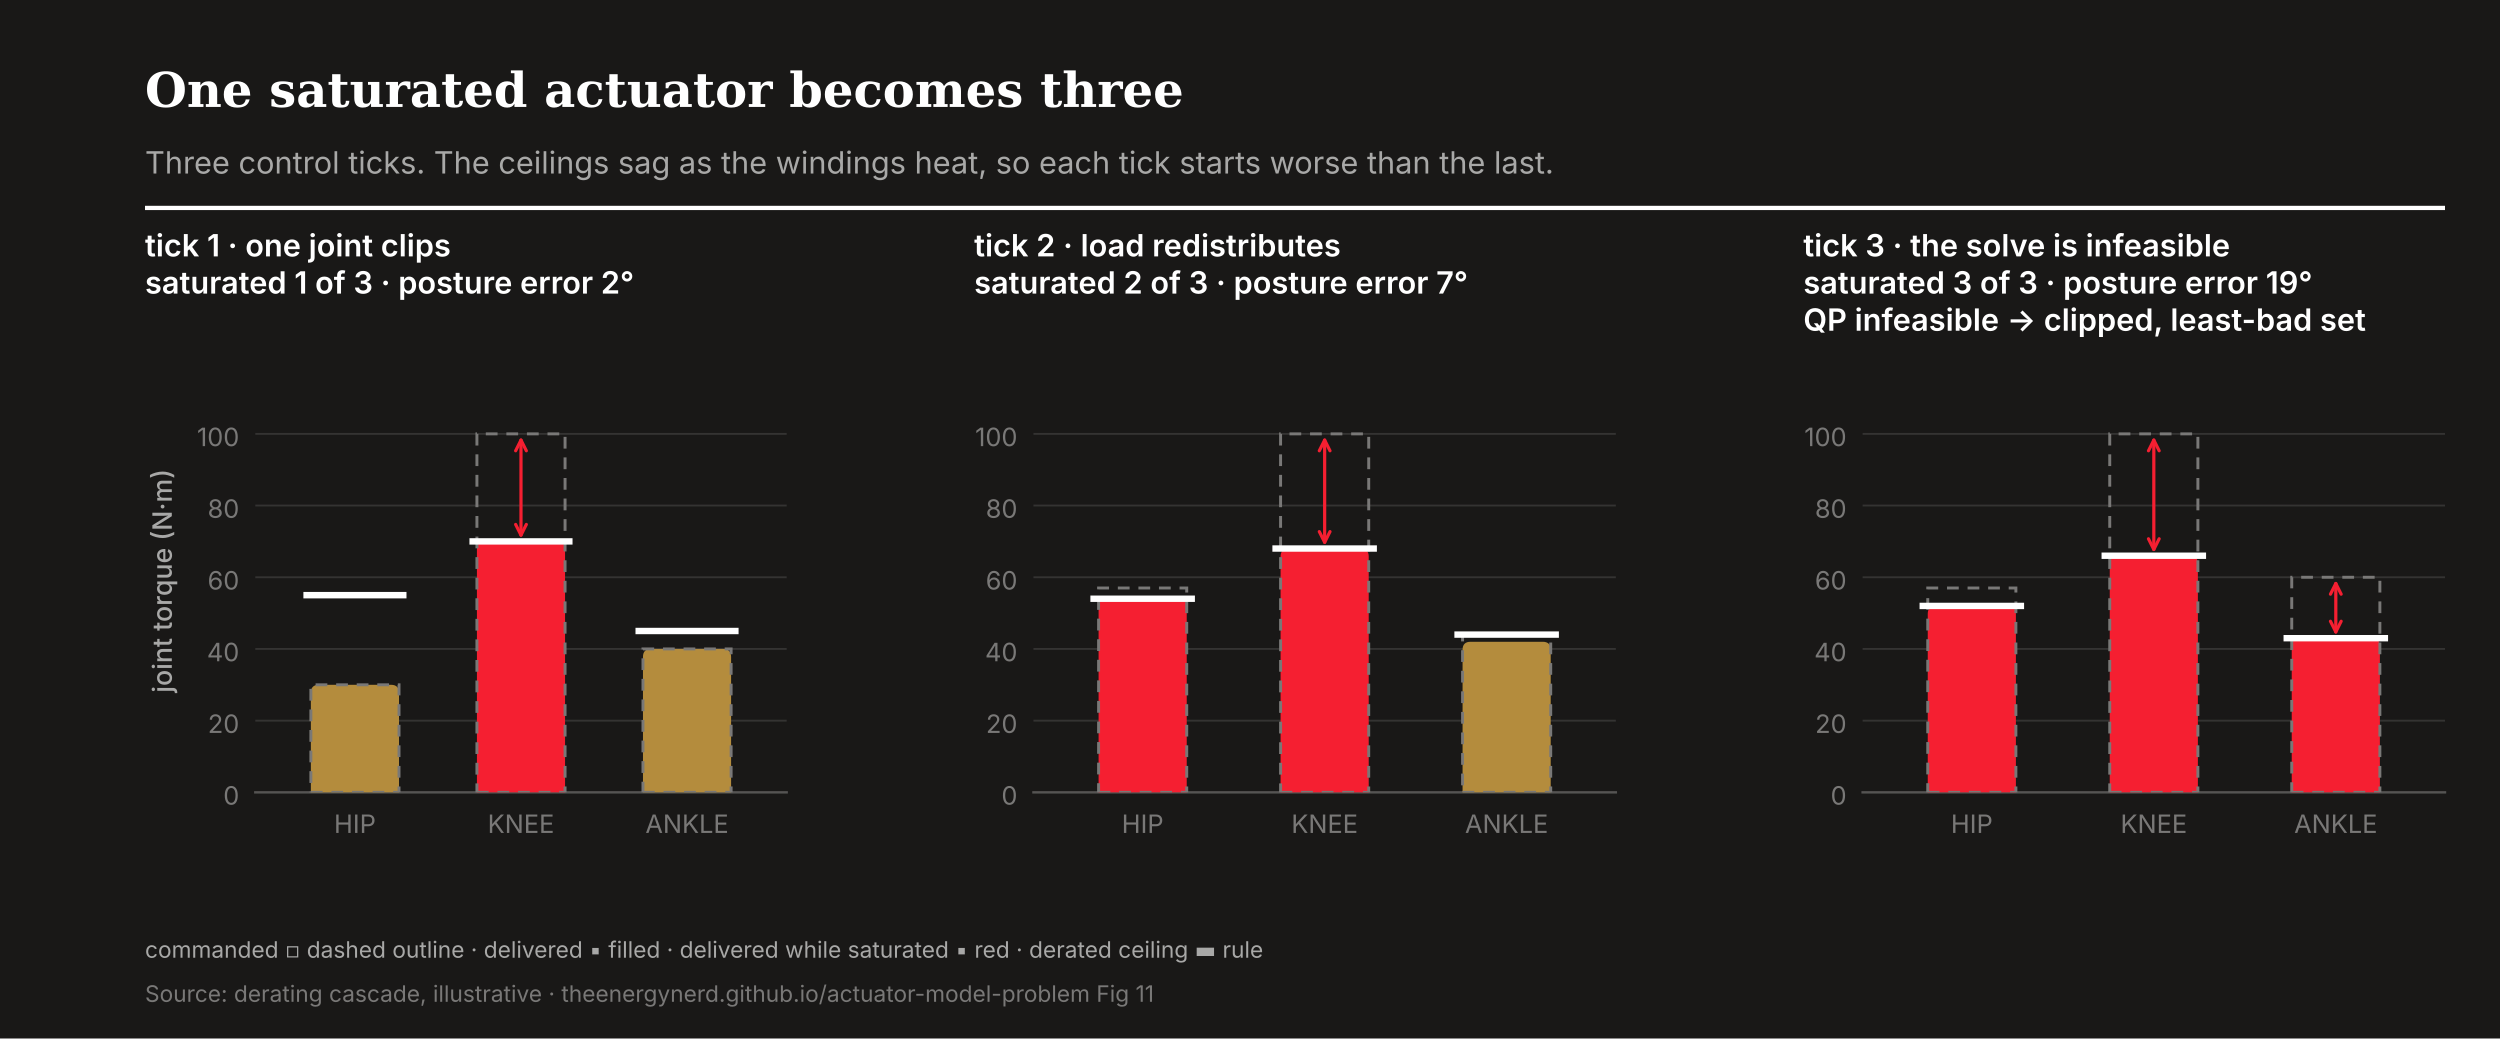
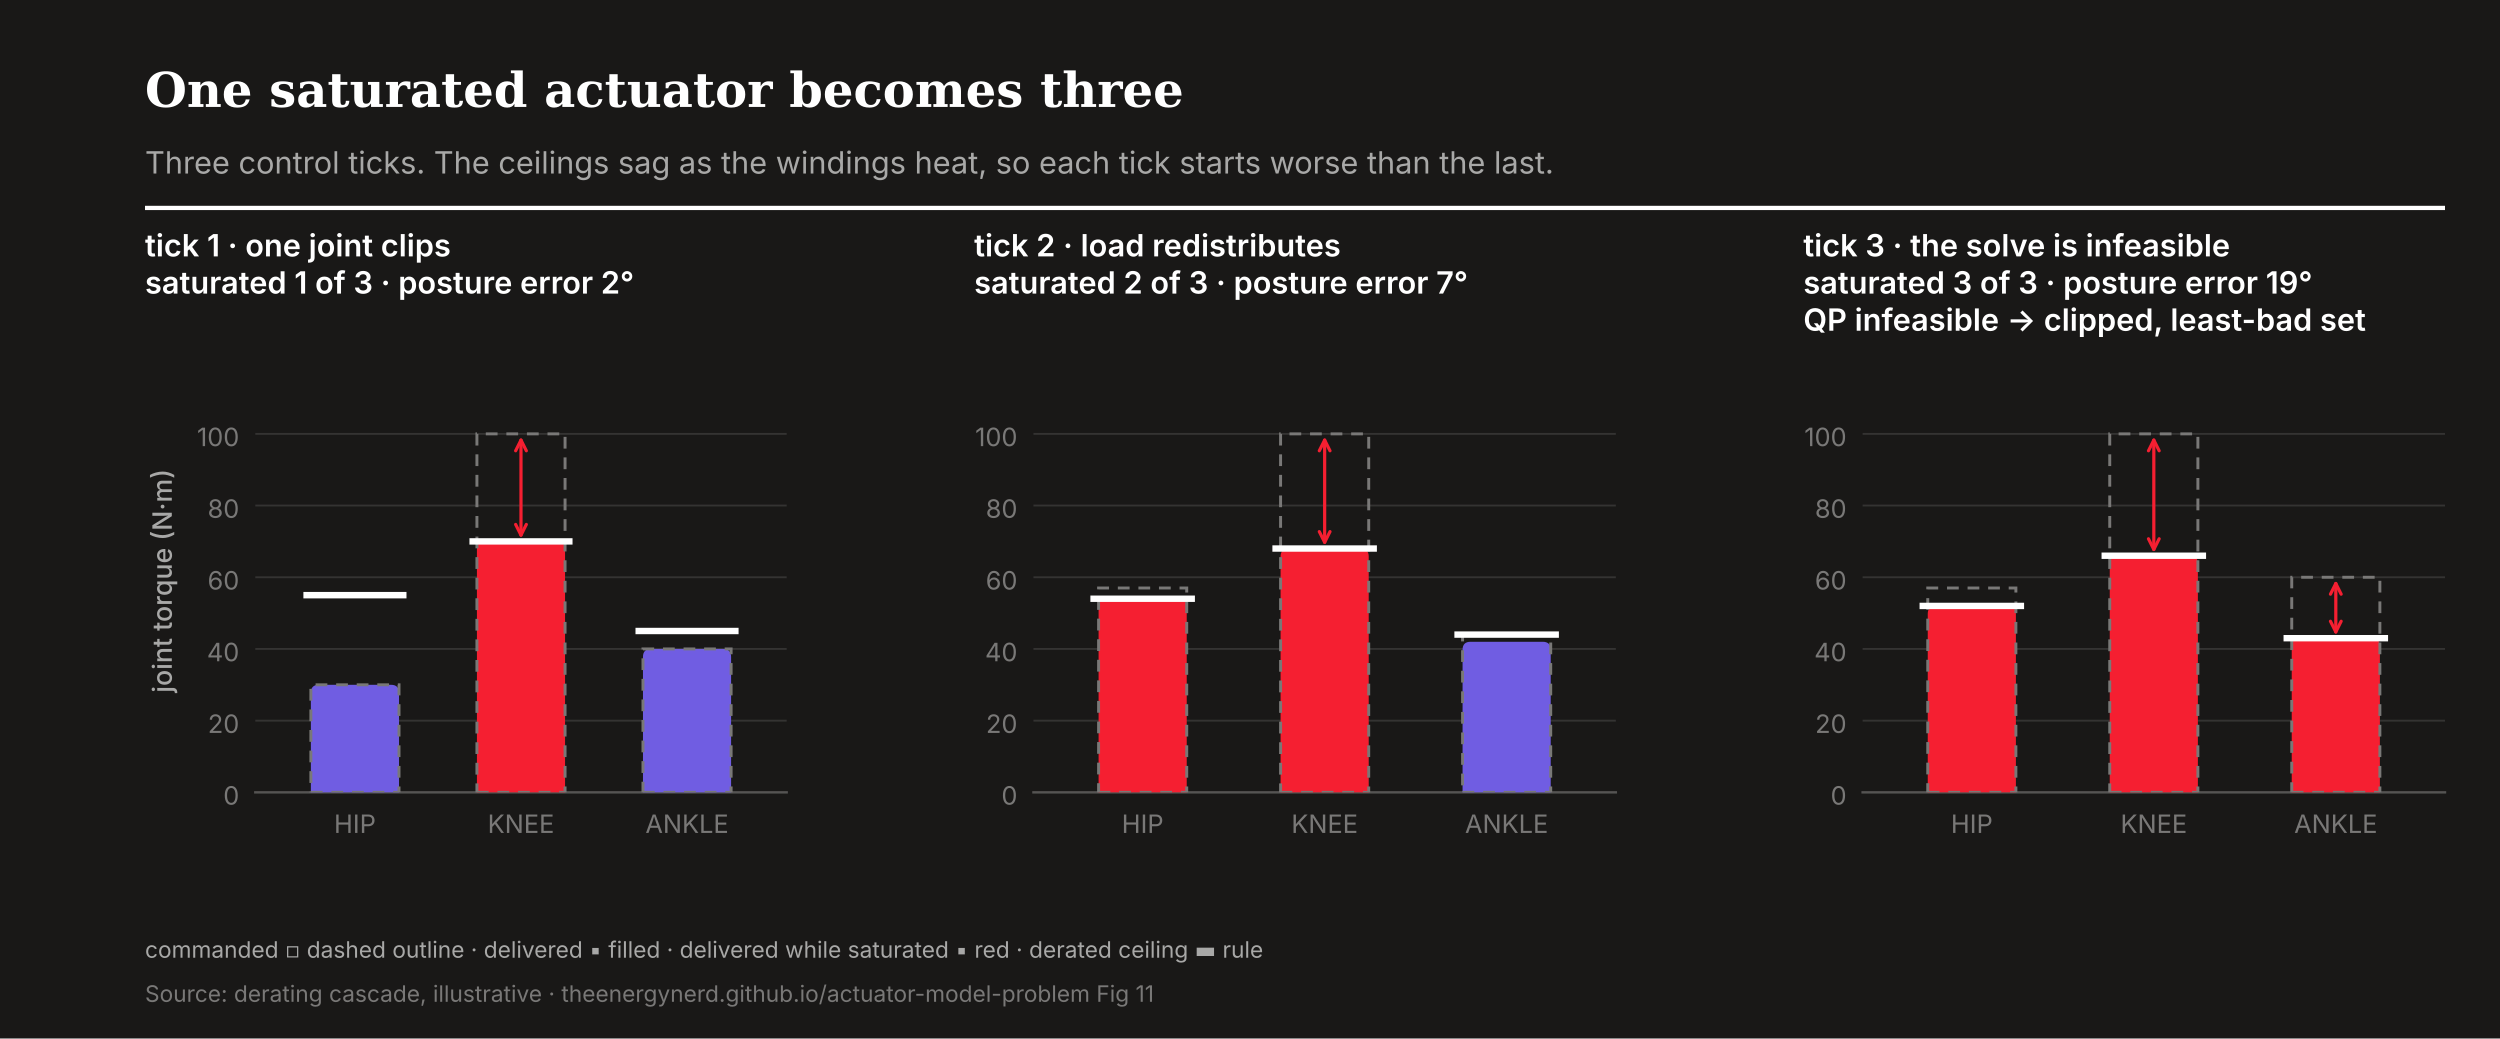
<svg xmlns="http://www.w3.org/2000/svg" width="936pt" height="388.8pt" viewBox="0 0 936 388.8" version="1.1">
  <defs>
    <style type="text/css">*{stroke-linejoin: round; stroke-linecap: butt}</style>
  </defs>
  <g id="figure_1">
    <g id="patch_1">
      <path d="M 0 388.8  L 936 388.8  L 936 0  L 0 0  z " style="fill: #191817" />
    </g>
    <g id="axes_1">
      <g id="patch_2">
        <path d="M 95.588 296.656  L 294.528 296.656  L 294.528 138.267  L 95.588 138.267  z " style="fill: #191817" />
      </g>
      <g id="matplotlib.axis_1">
        <g id="xtick_1">
          <g id="line2d_1" />
          <g id="text_1">
            <text style="font-size: 9.5px; font-family: 'Inter', 'Helvetica Neue', 'Avenir Next', 'DejaVu Sans', 'Bitstream Vera Sans', 'Computer Modern Sans Serif', 'Lucida Grande', 'Verdana', 'Geneva', 'Lucid', 'Arial', 'Helvetica', 'Avant Garde', sans-serif; text-anchor: middle; fill: #797877" x="132.889" y="311.859" transform="rotate(-0 132.8889 311.8589)">HIP</text>
          </g>
        </g>
        <g id="xtick_2">
          <g id="line2d_2" />
          <g id="text_2">
            <text style="font-size: 9.5px; font-family: 'Inter', 'Helvetica Neue', 'Avenir Next', 'DejaVu Sans', 'Bitstream Vera Sans', 'Computer Modern Sans Serif', 'Lucida Grande', 'Verdana', 'Geneva', 'Lucid', 'Arial', 'Helvetica', 'Avant Garde', sans-serif; text-anchor: middle; fill: #797877" x="195.058" y="311.859" transform="rotate(-0 195.0578 311.8589)">KNEE</text>
          </g>
        </g>
        <g id="xtick_3">
          <g id="line2d_3" />
          <g id="text_3">
            <text style="font-size: 9.5px; font-family: 'Inter', 'Helvetica Neue', 'Avenir Next', 'DejaVu Sans', 'Bitstream Vera Sans', 'Computer Modern Sans Serif', 'Lucida Grande', 'Verdana', 'Geneva', 'Lucid', 'Arial', 'Helvetica', 'Avant Garde', sans-serif; text-anchor: middle; fill: #797877" x="257.227" y="311.859" transform="rotate(-0 257.2267 311.8589)">ANKLE</text>
          </g>
        </g>
      </g>
      <g id="matplotlib.axis_2">
        <g id="ytick_1">
          <g id="line2d_4" />
          <g id="text_4">
            <text style="font-size: 9.5px; font-family: 'Inter', 'Helvetica Neue', 'Avenir Next', 'DejaVu Sans', 'Bitstream Vera Sans', 'Computer Modern Sans Serif', 'Lucida Grande', 'Verdana', 'Geneva', 'Lucid', 'Arial', 'Helvetica', 'Avant Garde', sans-serif; text-anchor: end; fill: #797877" x="89.588" y="301.257" transform="rotate(-0 89.58761 301.2573)">0</text>
          </g>
        </g>
        <g id="ytick_2">
          <g id="line2d_5">
-             <path d="M 95.588 269.81  L 294.528 269.81  " clip-path="url(#p52d43abc64)" style="fill: none; stroke: #343332; stroke-width: 0.7; stroke-linecap: square" />
+             <path d="M 95.588 269.81  L 294.528 269.81  " clip-path="url(#p784b0ea119)" style="fill: none; stroke: #343332; stroke-width: 0.7; stroke-linecap: square" />
          </g>
          <g id="line2d_6" />
          <g id="text_5">
            <text style="font-size: 9.5px; font-family: 'Inter', 'Helvetica Neue', 'Avenir Next', 'DejaVu Sans', 'Bitstream Vera Sans', 'Computer Modern Sans Serif', 'Lucida Grande', 'Verdana', 'Geneva', 'Lucid', 'Arial', 'Helvetica', 'Avant Garde', sans-serif; text-anchor: end; fill: #797877" x="89.588" y="274.412" transform="rotate(-0 89.58761 274.4118)">20</text>
          </g>
        </g>
        <g id="ytick_3">
          <g id="line2d_7">
-             <path d="M 95.588 242.965  L 294.528 242.965  " clip-path="url(#p52d43abc64)" style="fill: none; stroke: #343332; stroke-width: 0.7; stroke-linecap: square" />
+             <path d="M 95.588 242.965  L 294.528 242.965  " clip-path="url(#p784b0ea119)" style="fill: none; stroke: #343332; stroke-width: 0.7; stroke-linecap: square" />
          </g>
          <g id="line2d_8" />
          <g id="text_6">
            <text style="font-size: 9.5px; font-family: 'Inter', 'Helvetica Neue', 'Avenir Next', 'DejaVu Sans', 'Bitstream Vera Sans', 'Computer Modern Sans Serif', 'Lucida Grande', 'Verdana', 'Geneva', 'Lucid', 'Arial', 'Helvetica', 'Avant Garde', sans-serif; text-anchor: end; fill: #797877" x="89.588" y="247.566" transform="rotate(-0 89.58761 247.5664)">40</text>
          </g>
        </g>
        <g id="ytick_4">
          <g id="line2d_9">
-             <path d="M 95.588 216.119  L 294.528 216.119  " clip-path="url(#p52d43abc64)" style="fill: none; stroke: #343332; stroke-width: 0.7; stroke-linecap: square" />
+             <path d="M 95.588 216.119  L 294.528 216.119  " clip-path="url(#p784b0ea119)" style="fill: none; stroke: #343332; stroke-width: 0.7; stroke-linecap: square" />
          </g>
          <g id="line2d_10" />
          <g id="text_7">
            <text style="font-size: 9.5px; font-family: 'Inter', 'Helvetica Neue', 'Avenir Next', 'DejaVu Sans', 'Bitstream Vera Sans', 'Computer Modern Sans Serif', 'Lucida Grande', 'Verdana', 'Geneva', 'Lucid', 'Arial', 'Helvetica', 'Avant Garde', sans-serif; text-anchor: end; fill: #797877" x="89.588" y="220.721" transform="rotate(-0 89.58761 220.7209)">60</text>
          </g>
        </g>
        <g id="ytick_5">
          <g id="line2d_11">
-             <path d="M 95.588 189.274  L 294.528 189.274  " clip-path="url(#p52d43abc64)" style="fill: none; stroke: #343332; stroke-width: 0.7; stroke-linecap: square" />
+             <path d="M 95.588 189.274  L 294.528 189.274  " clip-path="url(#p784b0ea119)" style="fill: none; stroke: #343332; stroke-width: 0.7; stroke-linecap: square" />
          </g>
          <g id="line2d_12" />
          <g id="text_8">
            <text style="font-size: 9.5px; font-family: 'Inter', 'Helvetica Neue', 'Avenir Next', 'DejaVu Sans', 'Bitstream Vera Sans', 'Computer Modern Sans Serif', 'Lucida Grande', 'Verdana', 'Geneva', 'Lucid', 'Arial', 'Helvetica', 'Avant Garde', sans-serif; text-anchor: end; fill: #797877" x="89.588" y="193.875" transform="rotate(-0 89.58761 193.8754)">80</text>
          </g>
        </g>
        <g id="ytick_6">
          <g id="line2d_13">
-             <path d="M 95.588 162.428  L 294.528 162.428  " clip-path="url(#p52d43abc64)" style="fill: none; stroke: #343332; stroke-width: 0.7; stroke-linecap: square" />
+             <path d="M 95.588 162.428  L 294.528 162.428  " clip-path="url(#p784b0ea119)" style="fill: none; stroke: #343332; stroke-width: 0.7; stroke-linecap: square" />
          </g>
          <g id="line2d_14" />
          <g id="text_9">
            <text style="font-size: 9.5px; font-family: 'Inter', 'Helvetica Neue', 'Avenir Next', 'DejaVu Sans', 'Bitstream Vera Sans', 'Computer Modern Sans Serif', 'Lucida Grande', 'Verdana', 'Geneva', 'Lucid', 'Arial', 'Helvetica', 'Avant Garde', sans-serif; text-anchor: end; fill: #797877" x="89.588" y="167.03" transform="rotate(-0 89.58761 167.0299)">100</text>
          </g>
        </g>
        <g id="text_10">
          <text style="font-weight: 500; font-size: 10px; font-family: 'Inter', 'Helvetica Neue', 'Avenir Next', 'DejaVu Sans', 'Bitstream Vera Sans', 'Computer Modern Sans Serif', 'Lucida Grande', 'Verdana', 'Geneva', 'Lucid', 'Arial', 'Helvetica', 'Avant Garde', sans-serif; text-anchor: middle; fill: #a8a8a7" x="64.324" y="217.462" transform="rotate(-90 64.32386 217.4616)">joint torque  (N·m)</text>
        </g>
      </g>
      <g id="patch_3">
        <path d="M 95.588 296.656  L 294.528 296.656  " style="fill: none; stroke: #555453; stroke-width: 0.9; stroke-linejoin: miter; stroke-linecap: square" />
      </g>
      <g id="patch_4">
-         <path d="M 116.389 296.656  L 116.389 259.388  Q 116.389 256.388 119.389 256.388  L 146.389 256.388  Q 149.389 256.388 149.389 259.388  L 149.389 296.656  z " clip-path="url(#p52d43abc64)" style="fill: #b48c3d" />
+         <path d="M 116.389 296.656  L 116.389 259.388  Q 116.389 256.388 119.389 256.388  L 146.389 256.388  Q 149.389 256.388 149.389 259.388  L 149.389 296.656  z " clip-path="url(#p784b0ea119)" style="fill: #705de2" />
      </g>
      <g id="patch_5">
-         <path d="M 178.558 296.656  L 178.558 205.697  Q 178.558 202.697 181.558 202.697  L 208.558 202.697  Q 211.558 202.697 211.558 205.697  L 211.558 296.656  z " clip-path="url(#p52d43abc64)" style="fill: #f51f31" />
+         <path d="M 178.558 296.656  L 178.558 205.697  Q 178.558 202.697 181.558 202.697  L 208.558 202.697  Q 211.558 202.697 211.558 205.697  L 211.558 296.656  z " clip-path="url(#p784b0ea119)" style="fill: #f51f31" />
      </g>
      <g id="patch_6">
-         <path d="M 240.727 296.656  L 240.727 245.965  Q 240.727 242.965 243.727 242.965  L 270.727 242.965  Q 273.727 242.965 273.727 245.965  L 273.727 296.656  z " clip-path="url(#p52d43abc64)" style="fill: #b48c3d" />
+         <path d="M 240.727 296.656  L 240.727 245.965  Q 240.727 242.965 243.727 242.965  L 270.727 242.965  Q 273.727 242.965 273.727 245.965  L 273.727 296.656  z " clip-path="url(#p784b0ea119)" style="fill: #705de2" />
      </g>
      <g id="patch_7">
-         <path d="M 116.389 296.656  L 149.389 296.656  L 149.389 256.388  L 116.389 256.388  L 116.389 296.656  z " clip-path="url(#p52d43abc64)" style="fill: none; stroke-dasharray: 4.4,3.3; stroke-dashoffset: 0; stroke: #797877; stroke-width: 1.1; stroke-linejoin: miter" />
+         <path d="M 116.389 296.656  L 149.389 296.656  L 149.389 256.388  L 116.389 256.388  L 116.389 296.656  z " clip-path="url(#p784b0ea119)" style="fill: none; stroke-dasharray: 4.4,3.3; stroke-dashoffset: 0; stroke: #797877; stroke-width: 1.1; stroke-linejoin: miter" />
      </g>
      <g id="patch_8">
-         <path d="M 178.558 296.656  L 211.558 296.656  L 211.558 162.428  L 178.558 162.428  L 178.558 296.656  z " clip-path="url(#p52d43abc64)" style="fill: none; stroke-dasharray: 4.4,3.3; stroke-dashoffset: 0; stroke: #797877; stroke-width: 1.1; stroke-linejoin: miter" />
+         <path d="M 178.558 296.656  L 211.558 296.656  L 211.558 162.428  L 178.558 162.428  L 178.558 296.656  z " clip-path="url(#p784b0ea119)" style="fill: none; stroke-dasharray: 4.4,3.3; stroke-dashoffset: 0; stroke: #797877; stroke-width: 1.1; stroke-linejoin: miter" />
      </g>
      <g id="patch_9">
-         <path d="M 240.727 296.656  L 273.727 296.656  L 273.727 242.965  L 240.727 242.965  L 240.727 296.656  z " clip-path="url(#p52d43abc64)" style="fill: none; stroke-dasharray: 4.4,3.3; stroke-dashoffset: 0; stroke: #797877; stroke-width: 1.1; stroke-linejoin: miter" />
+         <path d="M 240.727 296.656  L 273.727 296.656  L 273.727 242.965  L 240.727 242.965  L 240.727 296.656  z " clip-path="url(#p784b0ea119)" style="fill: none; stroke-dasharray: 4.4,3.3; stroke-dashoffset: 0; stroke: #797877; stroke-width: 1.1; stroke-linejoin: miter" />
      </g>
      <g id="line2d_15">
-         <path d="M 113.591 222.831  L 152.187 222.831  " clip-path="url(#p52d43abc64)" style="fill: none; stroke: #ffffff; stroke-width: 2.4" />
+         <path d="M 113.591 222.831  L 152.187 222.831  " clip-path="url(#p784b0ea119)" style="fill: none; stroke: #ffffff; stroke-width: 2.4" />
      </g>
      <g id="line2d_16">
-         <path d="M 175.76 202.697  L 214.355 202.697  " clip-path="url(#p52d43abc64)" style="fill: none; stroke: #ffffff; stroke-width: 2.4" />
+         <path d="M 175.76 202.697  L 214.355 202.697  " clip-path="url(#p784b0ea119)" style="fill: none; stroke: #ffffff; stroke-width: 2.4" />
      </g>
      <g id="line2d_17">
-         <path d="M 237.929 236.253  L 276.524 236.253  " clip-path="url(#p52d43abc64)" style="fill: none; stroke: #ffffff; stroke-width: 2.4" />
+         <path d="M 237.929 236.253  L 276.524 236.253  " clip-path="url(#p784b0ea119)" style="fill: none; stroke: #ffffff; stroke-width: 2.4" />
      </g>
      <g id="patch_10">
        <path d="M 195.058 164.768  Q 195.058 182.56 195.058 200.353  " style="fill: none; stroke: #f51f31; stroke-width: 1.2; stroke-linecap: round" />
        <path d="M 193.058 168.768  L 195.058 164.768  L 197.058 168.768  " style="fill: none; stroke: #f51f31; stroke-width: 1.2; stroke-linecap: round" />
        <path d="M 197.058 196.353  L 195.058 200.353  L 193.058 196.353  " style="fill: none; stroke: #f51f31; stroke-width: 1.2; stroke-linecap: round" />
      </g>
    </g>
    <g id="axes_2">
      <g id="patch_11">
        <path d="M 386.928 296.656  L 604.968 296.656  L 604.968 138.267  L 386.928 138.267  z " style="fill: #191817" />
      </g>
      <g id="matplotlib.axis_3">
        <g id="xtick_4">
          <g id="line2d_18" />
          <g id="text_11">
            <text style="font-size: 9.5px; font-family: 'Inter', 'Helvetica Neue', 'Avenir Next', 'DejaVu Sans', 'Bitstream Vera Sans', 'Computer Modern Sans Serif', 'Lucida Grande', 'Verdana', 'Geneva', 'Lucid', 'Arial', 'Helvetica', 'Avant Garde', sans-serif; text-anchor: middle; fill: #797877" x="427.81" y="311.859" transform="rotate(-0 427.8105 311.8589)">HIP</text>
          </g>
        </g>
        <g id="xtick_5">
          <g id="line2d_19" />
          <g id="text_12">
            <text style="font-size: 9.5px; font-family: 'Inter', 'Helvetica Neue', 'Avenir Next', 'DejaVu Sans', 'Bitstream Vera Sans', 'Computer Modern Sans Serif', 'Lucida Grande', 'Verdana', 'Geneva', 'Lucid', 'Arial', 'Helvetica', 'Avant Garde', sans-serif; text-anchor: middle; fill: #797877" x="495.948" y="311.859" transform="rotate(-0 495.948 311.8589)">KNEE</text>
          </g>
        </g>
        <g id="xtick_6">
          <g id="line2d_20" />
          <g id="text_13">
            <text style="font-size: 9.5px; font-family: 'Inter', 'Helvetica Neue', 'Avenir Next', 'DejaVu Sans', 'Bitstream Vera Sans', 'Computer Modern Sans Serif', 'Lucida Grande', 'Verdana', 'Geneva', 'Lucid', 'Arial', 'Helvetica', 'Avant Garde', sans-serif; text-anchor: middle; fill: #797877" x="564.086" y="311.859" transform="rotate(-0 564.0855 311.8589)">ANKLE</text>
          </g>
        </g>
      </g>
      <g id="matplotlib.axis_4">
        <g id="ytick_7">
          <g id="line2d_21" />
          <g id="text_14">
            <text style="font-size: 9.5px; font-family: 'Inter', 'Helvetica Neue', 'Avenir Next', 'DejaVu Sans', 'Bitstream Vera Sans', 'Computer Modern Sans Serif', 'Lucida Grande', 'Verdana', 'Geneva', 'Lucid', 'Arial', 'Helvetica', 'Avant Garde', sans-serif; text-anchor: end; fill: #797877" x="380.928" y="301.257" transform="rotate(-0 380.928 301.2573)">0</text>
          </g>
        </g>
        <g id="ytick_8">
          <g id="line2d_22">
-             <path d="M 386.928 269.81  L 604.968 269.81  " clip-path="url(#p50271b7739)" style="fill: none; stroke: #343332; stroke-width: 0.7; stroke-linecap: square" />
+             <path d="M 386.928 269.81  L 604.968 269.81  " clip-path="url(#pad52652fb4)" style="fill: none; stroke: #343332; stroke-width: 0.7; stroke-linecap: square" />
          </g>
          <g id="line2d_23" />
          <g id="text_15">
            <text style="font-size: 9.5px; font-family: 'Inter', 'Helvetica Neue', 'Avenir Next', 'DejaVu Sans', 'Bitstream Vera Sans', 'Computer Modern Sans Serif', 'Lucida Grande', 'Verdana', 'Geneva', 'Lucid', 'Arial', 'Helvetica', 'Avant Garde', sans-serif; text-anchor: end; fill: #797877" x="380.928" y="274.412" transform="rotate(-0 380.928 274.4118)">20</text>
          </g>
        </g>
        <g id="ytick_9">
          <g id="line2d_24">
-             <path d="M 386.928 242.965  L 604.968 242.965  " clip-path="url(#p50271b7739)" style="fill: none; stroke: #343332; stroke-width: 0.7; stroke-linecap: square" />
+             <path d="M 386.928 242.965  L 604.968 242.965  " clip-path="url(#pad52652fb4)" style="fill: none; stroke: #343332; stroke-width: 0.7; stroke-linecap: square" />
          </g>
          <g id="line2d_25" />
          <g id="text_16">
            <text style="font-size: 9.5px; font-family: 'Inter', 'Helvetica Neue', 'Avenir Next', 'DejaVu Sans', 'Bitstream Vera Sans', 'Computer Modern Sans Serif', 'Lucida Grande', 'Verdana', 'Geneva', 'Lucid', 'Arial', 'Helvetica', 'Avant Garde', sans-serif; text-anchor: end; fill: #797877" x="380.928" y="247.566" transform="rotate(-0 380.928 247.5664)">40</text>
          </g>
        </g>
        <g id="ytick_10">
          <g id="line2d_26">
-             <path d="M 386.928 216.119  L 604.968 216.119  " clip-path="url(#p50271b7739)" style="fill: none; stroke: #343332; stroke-width: 0.7; stroke-linecap: square" />
+             <path d="M 386.928 216.119  L 604.968 216.119  " clip-path="url(#pad52652fb4)" style="fill: none; stroke: #343332; stroke-width: 0.7; stroke-linecap: square" />
          </g>
          <g id="line2d_27" />
          <g id="text_17">
            <text style="font-size: 9.5px; font-family: 'Inter', 'Helvetica Neue', 'Avenir Next', 'DejaVu Sans', 'Bitstream Vera Sans', 'Computer Modern Sans Serif', 'Lucida Grande', 'Verdana', 'Geneva', 'Lucid', 'Arial', 'Helvetica', 'Avant Garde', sans-serif; text-anchor: end; fill: #797877" x="380.928" y="220.721" transform="rotate(-0 380.928 220.7209)">60</text>
          </g>
        </g>
        <g id="ytick_11">
          <g id="line2d_28">
-             <path d="M 386.928 189.274  L 604.968 189.274  " clip-path="url(#p50271b7739)" style="fill: none; stroke: #343332; stroke-width: 0.7; stroke-linecap: square" />
+             <path d="M 386.928 189.274  L 604.968 189.274  " clip-path="url(#pad52652fb4)" style="fill: none; stroke: #343332; stroke-width: 0.7; stroke-linecap: square" />
          </g>
          <g id="line2d_29" />
          <g id="text_18">
            <text style="font-size: 9.5px; font-family: 'Inter', 'Helvetica Neue', 'Avenir Next', 'DejaVu Sans', 'Bitstream Vera Sans', 'Computer Modern Sans Serif', 'Lucida Grande', 'Verdana', 'Geneva', 'Lucid', 'Arial', 'Helvetica', 'Avant Garde', sans-serif; text-anchor: end; fill: #797877" x="380.928" y="193.875" transform="rotate(-0 380.928 193.8754)">80</text>
          </g>
        </g>
        <g id="ytick_12">
          <g id="line2d_30">
-             <path d="M 386.928 162.428  L 604.968 162.428  " clip-path="url(#p50271b7739)" style="fill: none; stroke: #343332; stroke-width: 0.7; stroke-linecap: square" />
+             <path d="M 386.928 162.428  L 604.968 162.428  " clip-path="url(#pad52652fb4)" style="fill: none; stroke: #343332; stroke-width: 0.7; stroke-linecap: square" />
          </g>
          <g id="line2d_31" />
          <g id="text_19">
            <text style="font-size: 9.5px; font-family: 'Inter', 'Helvetica Neue', 'Avenir Next', 'DejaVu Sans', 'Bitstream Vera Sans', 'Computer Modern Sans Serif', 'Lucida Grande', 'Verdana', 'Geneva', 'Lucid', 'Arial', 'Helvetica', 'Avant Garde', sans-serif; text-anchor: end; fill: #797877" x="380.928" y="167.03" transform="rotate(-0 380.928 167.0299)">100</text>
          </g>
        </g>
      </g>
      <g id="patch_12">
        <path d="M 386.928 296.656  L 604.968 296.656  " style="fill: none; stroke: #555453; stroke-width: 0.9; stroke-linejoin: miter; stroke-linecap: square" />
      </g>
      <g id="patch_13">
-         <path d="M 411.31 296.656  L 411.31 227.173  Q 411.31 224.173 414.31 224.173  L 441.31 224.173  Q 444.31 224.173 444.31 227.173  L 444.31 296.656  z " clip-path="url(#p50271b7739)" style="fill: #f51f31" />
+         <path d="M 411.31 296.656  L 411.31 227.173  Q 411.31 224.173 414.31 224.173  L 441.31 224.173  Q 444.31 224.173 444.31 227.173  L 444.31 296.656  z " clip-path="url(#pad52652fb4)" style="fill: #f51f31" />
      </g>
      <g id="patch_14">
-         <path d="M 479.448 296.656  L 479.448 208.381  Q 479.448 205.381 482.448 205.381  L 509.448 205.381  Q 512.448 205.381 512.448 208.381  L 512.448 296.656  z " clip-path="url(#p50271b7739)" style="fill: #f51f31" />
+         <path d="M 479.448 296.656  L 479.448 208.381  Q 479.448 205.381 482.448 205.381  L 509.448 205.381  Q 512.448 205.381 512.448 208.381  L 512.448 296.656  z " clip-path="url(#pad52652fb4)" style="fill: #f51f31" />
      </g>
      <g id="patch_15">
-         <path d="M 547.586 296.656  L 547.586 243.28  Q 547.586 240.28 550.586 240.28  L 577.586 240.28  Q 580.586 240.28 580.586 243.28  L 580.586 296.656  z " clip-path="url(#p50271b7739)" style="fill: #b48c3d" />
+         <path d="M 547.586 296.656  L 547.586 243.28  Q 547.586 240.28 550.586 240.28  L 577.586 240.28  Q 580.586 240.28 580.586 243.28  L 580.586 296.656  z " clip-path="url(#pad52652fb4)" style="fill: #705de2" />
      </g>
      <g id="patch_16">
-         <path d="M 411.31 296.656  L 444.31 296.656  L 444.31 220.146  L 411.31 220.146  L 411.31 296.656  z " clip-path="url(#p50271b7739)" style="fill: none; stroke-dasharray: 4.4,3.3; stroke-dashoffset: 0; stroke: #797877; stroke-width: 1.1; stroke-linejoin: miter" />
+         <path d="M 411.31 296.656  L 444.31 296.656  L 444.31 220.146  L 411.31 220.146  L 411.31 296.656  z " clip-path="url(#pad52652fb4)" style="fill: none; stroke-dasharray: 4.4,3.3; stroke-dashoffset: 0; stroke: #797877; stroke-width: 1.1; stroke-linejoin: miter" />
      </g>
      <g id="patch_17">
-         <path d="M 479.448 296.656  L 512.448 296.656  L 512.448 162.428  L 479.448 162.428  L 479.448 296.656  z " clip-path="url(#p50271b7739)" style="fill: none; stroke-dasharray: 4.4,3.3; stroke-dashoffset: 0; stroke: #797877; stroke-width: 1.1; stroke-linejoin: miter" />
+         <path d="M 479.448 296.656  L 512.448 296.656  L 512.448 162.428  L 479.448 162.428  L 479.448 296.656  z " clip-path="url(#pad52652fb4)" style="fill: none; stroke-dasharray: 4.4,3.3; stroke-dashoffset: 0; stroke: #797877; stroke-width: 1.1; stroke-linejoin: miter" />
      </g>
      <g id="patch_18">
-         <path d="M 547.586 296.656  L 580.586 296.656  L 580.586 237.596  L 547.586 237.596  L 547.586 296.656  z " clip-path="url(#p50271b7739)" style="fill: none; stroke-dasharray: 4.4,3.3; stroke-dashoffset: 0; stroke: #797877; stroke-width: 1.1; stroke-linejoin: miter" />
+         <path d="M 547.586 296.656  L 580.586 296.656  L 580.586 237.596  L 547.586 237.596  L 547.586 296.656  z " clip-path="url(#pad52652fb4)" style="fill: none; stroke-dasharray: 4.4,3.3; stroke-dashoffset: 0; stroke: #797877; stroke-width: 1.1; stroke-linejoin: miter" />
      </g>
      <g id="line2d_32">
-         <path d="M 408.244 224.173  L 447.377 224.173  " clip-path="url(#p50271b7739)" style="fill: none; stroke: #ffffff; stroke-width: 2.4" />
+         <path d="M 408.244 224.173  L 447.377 224.173  " clip-path="url(#pad52652fb4)" style="fill: none; stroke: #ffffff; stroke-width: 2.4" />
      </g>
      <g id="line2d_33">
-         <path d="M 476.382 205.381  L 515.514 205.381  " clip-path="url(#p50271b7739)" style="fill: none; stroke: #ffffff; stroke-width: 2.4" />
+         <path d="M 476.382 205.381  L 515.514 205.381  " clip-path="url(#pad52652fb4)" style="fill: none; stroke: #ffffff; stroke-width: 2.4" />
      </g>
      <g id="line2d_34">
-         <path d="M 544.519 237.596  L 583.652 237.596  " clip-path="url(#p50271b7739)" style="fill: none; stroke: #ffffff; stroke-width: 2.4" />
+         <path d="M 544.519 237.596  L 583.652 237.596  " clip-path="url(#pad52652fb4)" style="fill: none; stroke: #ffffff; stroke-width: 2.4" />
      </g>
      <g id="patch_19">
        <path d="M 495.948 164.769  Q 495.948 183.904 495.948 203.038  " style="fill: none; stroke: #f51f31; stroke-width: 1.2; stroke-linecap: round" />
        <path d="M 493.948 168.769  L 495.948 164.769  L 497.948 168.769  " style="fill: none; stroke: #f51f31; stroke-width: 1.2; stroke-linecap: round" />
        <path d="M 497.948 199.038  L 495.948 203.038  L 493.948 199.038  " style="fill: none; stroke: #f51f31; stroke-width: 1.2; stroke-linecap: round" />
      </g>
    </g>
    <g id="axes_3">
      <g id="patch_20">
        <path d="M 697.368 296.656  L 915.408 296.656  L 915.408 138.267  L 697.368 138.267  z " style="fill: #191817" />
      </g>
      <g id="matplotlib.axis_5">
        <g id="xtick_7">
          <g id="line2d_35" />
          <g id="text_20">
            <text style="font-size: 9.5px; font-family: 'Inter', 'Helvetica Neue', 'Avenir Next', 'DejaVu Sans', 'Bitstream Vera Sans', 'Computer Modern Sans Serif', 'Lucida Grande', 'Verdana', 'Geneva', 'Lucid', 'Arial', 'Helvetica', 'Avant Garde', sans-serif; text-anchor: middle; fill: #797877" x="738.25" y="311.859" transform="rotate(-0 738.2505 311.8589)">HIP</text>
          </g>
        </g>
        <g id="xtick_8">
          <g id="line2d_36" />
          <g id="text_21">
            <text style="font-size: 9.5px; font-family: 'Inter', 'Helvetica Neue', 'Avenir Next', 'DejaVu Sans', 'Bitstream Vera Sans', 'Computer Modern Sans Serif', 'Lucida Grande', 'Verdana', 'Geneva', 'Lucid', 'Arial', 'Helvetica', 'Avant Garde', sans-serif; text-anchor: middle; fill: #797877" x="806.388" y="311.859" transform="rotate(-0 806.388 311.8589)">KNEE</text>
          </g>
        </g>
        <g id="xtick_9">
          <g id="line2d_37" />
          <g id="text_22">
            <text style="font-size: 9.5px; font-family: 'Inter', 'Helvetica Neue', 'Avenir Next', 'DejaVu Sans', 'Bitstream Vera Sans', 'Computer Modern Sans Serif', 'Lucida Grande', 'Verdana', 'Geneva', 'Lucid', 'Arial', 'Helvetica', 'Avant Garde', sans-serif; text-anchor: middle; fill: #797877" x="874.525" y="311.859" transform="rotate(-0 874.5255 311.8589)">ANKLE</text>
          </g>
        </g>
      </g>
      <g id="matplotlib.axis_6">
        <g id="ytick_13">
          <g id="line2d_38" />
          <g id="text_23">
            <text style="font-size: 9.5px; font-family: 'Inter', 'Helvetica Neue', 'Avenir Next', 'DejaVu Sans', 'Bitstream Vera Sans', 'Computer Modern Sans Serif', 'Lucida Grande', 'Verdana', 'Geneva', 'Lucid', 'Arial', 'Helvetica', 'Avant Garde', sans-serif; text-anchor: end; fill: #797877" x="691.368" y="301.257" transform="rotate(-0 691.368 301.2573)">0</text>
          </g>
        </g>
        <g id="ytick_14">
          <g id="line2d_39">
-             <path d="M 697.368 269.81  L 915.408 269.81  " clip-path="url(#p8a547e040e)" style="fill: none; stroke: #343332; stroke-width: 0.7; stroke-linecap: square" />
+             <path d="M 697.368 269.81  L 915.408 269.81  " clip-path="url(#pf6d203ba6e)" style="fill: none; stroke: #343332; stroke-width: 0.7; stroke-linecap: square" />
          </g>
          <g id="line2d_40" />
          <g id="text_24">
            <text style="font-size: 9.5px; font-family: 'Inter', 'Helvetica Neue', 'Avenir Next', 'DejaVu Sans', 'Bitstream Vera Sans', 'Computer Modern Sans Serif', 'Lucida Grande', 'Verdana', 'Geneva', 'Lucid', 'Arial', 'Helvetica', 'Avant Garde', sans-serif; text-anchor: end; fill: #797877" x="691.368" y="274.412" transform="rotate(-0 691.368 274.4118)">20</text>
          </g>
        </g>
        <g id="ytick_15">
          <g id="line2d_41">
-             <path d="M 697.368 242.965  L 915.408 242.965  " clip-path="url(#p8a547e040e)" style="fill: none; stroke: #343332; stroke-width: 0.7; stroke-linecap: square" />
+             <path d="M 697.368 242.965  L 915.408 242.965  " clip-path="url(#pf6d203ba6e)" style="fill: none; stroke: #343332; stroke-width: 0.7; stroke-linecap: square" />
          </g>
          <g id="line2d_42" />
          <g id="text_25">
            <text style="font-size: 9.5px; font-family: 'Inter', 'Helvetica Neue', 'Avenir Next', 'DejaVu Sans', 'Bitstream Vera Sans', 'Computer Modern Sans Serif', 'Lucida Grande', 'Verdana', 'Geneva', 'Lucid', 'Arial', 'Helvetica', 'Avant Garde', sans-serif; text-anchor: end; fill: #797877" x="691.368" y="247.566" transform="rotate(-0 691.368 247.5664)">40</text>
          </g>
        </g>
        <g id="ytick_16">
          <g id="line2d_43">
-             <path d="M 697.368 216.119  L 915.408 216.119  " clip-path="url(#p8a547e040e)" style="fill: none; stroke: #343332; stroke-width: 0.7; stroke-linecap: square" />
+             <path d="M 697.368 216.119  L 915.408 216.119  " clip-path="url(#pf6d203ba6e)" style="fill: none; stroke: #343332; stroke-width: 0.7; stroke-linecap: square" />
          </g>
          <g id="line2d_44" />
          <g id="text_26">
            <text style="font-size: 9.5px; font-family: 'Inter', 'Helvetica Neue', 'Avenir Next', 'DejaVu Sans', 'Bitstream Vera Sans', 'Computer Modern Sans Serif', 'Lucida Grande', 'Verdana', 'Geneva', 'Lucid', 'Arial', 'Helvetica', 'Avant Garde', sans-serif; text-anchor: end; fill: #797877" x="691.368" y="220.721" transform="rotate(-0 691.368 220.7209)">60</text>
          </g>
        </g>
        <g id="ytick_17">
          <g id="line2d_45">
-             <path d="M 697.368 189.274  L 915.408 189.274  " clip-path="url(#p8a547e040e)" style="fill: none; stroke: #343332; stroke-width: 0.7; stroke-linecap: square" />
+             <path d="M 697.368 189.274  L 915.408 189.274  " clip-path="url(#pf6d203ba6e)" style="fill: none; stroke: #343332; stroke-width: 0.7; stroke-linecap: square" />
          </g>
          <g id="line2d_46" />
          <g id="text_27">
            <text style="font-size: 9.5px; font-family: 'Inter', 'Helvetica Neue', 'Avenir Next', 'DejaVu Sans', 'Bitstream Vera Sans', 'Computer Modern Sans Serif', 'Lucida Grande', 'Verdana', 'Geneva', 'Lucid', 'Arial', 'Helvetica', 'Avant Garde', sans-serif; text-anchor: end; fill: #797877" x="691.368" y="193.875" transform="rotate(-0 691.368 193.8754)">80</text>
          </g>
        </g>
        <g id="ytick_18">
          <g id="line2d_47">
-             <path d="M 697.368 162.428  L 915.408 162.428  " clip-path="url(#p8a547e040e)" style="fill: none; stroke: #343332; stroke-width: 0.7; stroke-linecap: square" />
+             <path d="M 697.368 162.428  L 915.408 162.428  " clip-path="url(#pf6d203ba6e)" style="fill: none; stroke: #343332; stroke-width: 0.7; stroke-linecap: square" />
          </g>
          <g id="line2d_48" />
          <g id="text_28">
            <text style="font-size: 9.5px; font-family: 'Inter', 'Helvetica Neue', 'Avenir Next', 'DejaVu Sans', 'Bitstream Vera Sans', 'Computer Modern Sans Serif', 'Lucida Grande', 'Verdana', 'Geneva', 'Lucid', 'Arial', 'Helvetica', 'Avant Garde', sans-serif; text-anchor: end; fill: #797877" x="691.368" y="167.03" transform="rotate(-0 691.368 167.0299)">100</text>
          </g>
        </g>
      </g>
      <g id="patch_21">
        <path d="M 697.368 296.656  L 915.408 296.656  " style="fill: none; stroke: #555453; stroke-width: 0.9; stroke-linejoin: miter; stroke-linecap: square" />
      </g>
      <g id="patch_22">
-         <path d="M 721.75 296.656  L 721.75 229.858  Q 721.75 226.858 724.75 226.858  L 751.75 226.858  Q 754.75 226.858 754.75 229.858  L 754.75 296.656  z " clip-path="url(#p8a547e040e)" style="fill: #f51f31" />
+         <path d="M 721.75 296.656  L 721.75 229.858  Q 721.75 226.858 724.75 226.858  L 751.75 226.858  Q 754.75 226.858 754.75 229.858  L 754.75 296.656  z " clip-path="url(#pf6d203ba6e)" style="fill: #f51f31" />
      </g>
      <g id="patch_23">
-         <path d="M 789.888 296.656  L 789.888 211.066  Q 789.888 208.066 792.888 208.066  L 819.888 208.066  Q 822.888 208.066 822.888 211.066  L 822.888 296.656  z " clip-path="url(#p8a547e040e)" style="fill: #f51f31" />
+         <path d="M 789.888 296.656  L 789.888 211.066  Q 789.888 208.066 792.888 208.066  L 819.888 208.066  Q 822.888 208.066 822.888 211.066  L 822.888 296.656  z " clip-path="url(#pf6d203ba6e)" style="fill: #f51f31" />
      </g>
      <g id="patch_24">
-         <path d="M 858.025 296.656  L 858.025 241.938  Q 858.025 238.938 861.025 238.938  L 888.025 238.938  Q 891.025 238.938 891.025 241.938  L 891.025 296.656  z " clip-path="url(#p8a547e040e)" style="fill: #f51f31" />
+         <path d="M 858.025 296.656  L 858.025 241.938  Q 858.025 238.938 861.025 238.938  L 888.025 238.938  Q 891.025 238.938 891.025 241.938  L 891.025 296.656  z " clip-path="url(#pf6d203ba6e)" style="fill: #f51f31" />
      </g>
      <g id="patch_25">
-         <path d="M 721.75 296.656  L 754.75 296.656  L 754.75 220.146  L 721.75 220.146  L 721.75 296.656  z " clip-path="url(#p8a547e040e)" style="fill: none; stroke-dasharray: 4.4,3.3; stroke-dashoffset: 0; stroke: #797877; stroke-width: 1.1; stroke-linejoin: miter" />
+         <path d="M 721.75 296.656  L 754.75 296.656  L 754.75 220.146  L 721.75 220.146  L 721.75 296.656  z " clip-path="url(#pf6d203ba6e)" style="fill: none; stroke-dasharray: 4.4,3.3; stroke-dashoffset: 0; stroke: #797877; stroke-width: 1.1; stroke-linejoin: miter" />
      </g>
      <g id="patch_26">
-         <path d="M 789.888 296.656  L 822.888 296.656  L 822.888 162.428  L 789.888 162.428  L 789.888 296.656  z " clip-path="url(#p8a547e040e)" style="fill: none; stroke-dasharray: 4.4,3.3; stroke-dashoffset: 0; stroke: #797877; stroke-width: 1.1; stroke-linejoin: miter" />
+         <path d="M 789.888 296.656  L 822.888 296.656  L 822.888 162.428  L 789.888 162.428  L 789.888 296.656  z " clip-path="url(#pf6d203ba6e)" style="fill: none; stroke-dasharray: 4.4,3.3; stroke-dashoffset: 0; stroke: #797877; stroke-width: 1.1; stroke-linejoin: miter" />
      </g>
      <g id="patch_27">
-         <path d="M 858.025 296.656  L 891.025 296.656  L 891.025 216.119  L 858.025 216.119  L 858.025 296.656  z " clip-path="url(#p8a547e040e)" style="fill: none; stroke-dasharray: 4.4,3.3; stroke-dashoffset: 0; stroke: #797877; stroke-width: 1.1; stroke-linejoin: miter" />
+         <path d="M 858.025 296.656  L 891.025 296.656  L 891.025 216.119  L 858.025 216.119  L 858.025 296.656  z " clip-path="url(#pf6d203ba6e)" style="fill: none; stroke-dasharray: 4.4,3.3; stroke-dashoffset: 0; stroke: #797877; stroke-width: 1.1; stroke-linejoin: miter" />
      </g>
      <g id="line2d_49">
-         <path d="M 718.684 226.858  L 757.817 226.858  " clip-path="url(#p8a547e040e)" style="fill: none; stroke: #ffffff; stroke-width: 2.4" />
+         <path d="M 718.684 226.858  L 757.817 226.858  " clip-path="url(#pf6d203ba6e)" style="fill: none; stroke: #ffffff; stroke-width: 2.4" />
      </g>
      <g id="line2d_50">
-         <path d="M 786.822 208.066  L 825.954 208.066  " clip-path="url(#p8a547e040e)" style="fill: none; stroke: #ffffff; stroke-width: 2.4" />
+         <path d="M 786.822 208.066  L 825.954 208.066  " clip-path="url(#pf6d203ba6e)" style="fill: none; stroke: #ffffff; stroke-width: 2.4" />
      </g>
      <g id="line2d_51">
-         <path d="M 854.959 238.938  L 894.092 238.938  " clip-path="url(#p8a547e040e)" style="fill: none; stroke: #ffffff; stroke-width: 2.4" />
+         <path d="M 854.959 238.938  L 894.092 238.938  " clip-path="url(#pf6d203ba6e)" style="fill: none; stroke: #ffffff; stroke-width: 2.4" />
      </g>
      <g id="patch_28">
        <path d="M 806.388 164.77  Q 806.388 185.247 806.388 205.724  " style="fill: none; stroke: #f51f31; stroke-width: 1.2; stroke-linecap: round" />
        <path d="M 804.388 168.77  L 806.388 164.77  L 808.388 168.77  " style="fill: none; stroke: #f51f31; stroke-width: 1.2; stroke-linecap: round" />
        <path d="M 808.388 201.724  L 806.388 205.724  L 804.388 201.724  " style="fill: none; stroke: #f51f31; stroke-width: 1.2; stroke-linecap: round" />
      </g>
      <g id="patch_29">
        <path d="M 874.525 218.461  Q 874.525 227.529 874.525 236.598  " style="fill: none; stroke: #f51f31; stroke-width: 1.2; stroke-linecap: round" />
        <path d="M 872.525 222.461  L 874.525 218.461  L 876.525 222.461  " style="fill: none; stroke: #f51f31; stroke-width: 1.2; stroke-linecap: round" />
        <path d="M 876.525 232.598  L 874.525 236.598  L 872.525 232.598  " style="fill: none; stroke: #f51f31; stroke-width: 1.2; stroke-linecap: round" />
      </g>
    </g>
    <g id="text_29">
      <text style="font-weight: 700; font-size: 18px; font-family: 'Source Serif 4', 'Charter', 'Georgia', 'Iowan Old Style', 'DejaVu Serif', 'Bitstream Vera Serif', 'Computer Modern Roman', 'New Century Schoolbook', 'Century Schoolbook L', 'Utopia', 'ITC Bookman', 'Bookman', 'Nimbus Roman No9 L', 'Times New Roman', 'Times', 'Palatino', serif; text-anchor: start; fill: #ffffff" x="54.288" y="40.032" transform="rotate(-0 54.288 40.032)">One saturated actuator becomes three</text>
    </g>
    <g id="text_30">
      <text style="font-size: 11.5px; font-family: 'Inter', 'Helvetica Neue', 'Avenir Next', 'DejaVu Sans', 'Bitstream Vera Sans', 'Computer Modern Sans Serif', 'Lucida Grande', 'Verdana', 'Geneva', 'Lucid', 'Arial', 'Helvetica', 'Avant Garde', sans-serif; text-anchor: start; fill: #a8a8a7" x="54.288" y="64.979" transform="rotate(-0 54.288 64.97862)">Three control ticks. The ceilings sag as the windings heat, so each tick starts worse than the last.</text>
    </g>
    <g id="text_31">
      <text style="font-weight: 600; font-size: 11.5px; font-family: 'Inter', 'Helvetica Neue', 'Avenir Next', 'DejaVu Sans', 'Bitstream Vera Sans', 'Computer Modern Sans Serif', 'Lucida Grande', 'Verdana', 'Geneva', 'Lucid', 'Arial', 'Helvetica', 'Avant Garde', sans-serif; fill: #ffffff" transform="translate(54.288 96.00038)">tick 1 · one joint clips</text>
      <text style="font-weight: 600; font-size: 11.5px; font-family: 'Inter', 'Helvetica Neue', 'Avenir Next', 'DejaVu Sans', 'Bitstream Vera Sans', 'Computer Modern Sans Serif', 'Lucida Grande', 'Verdana', 'Geneva', 'Lucid', 'Arial', 'Helvetica', 'Avant Garde', sans-serif; fill: #ffffff" transform="translate(54.288 109.9149)">saturated 1 of 3 · posture error 2°</text>
      <text style="font-weight: 600; font-size: 11.5px; font-family: 'Inter', 'Helvetica Neue', 'Avenir Next', 'DejaVu Sans', 'Bitstream Vera Sans', 'Computer Modern Sans Serif', 'Lucida Grande', 'Verdana', 'Geneva', 'Lucid', 'Arial', 'Helvetica', 'Avant Garde', sans-serif; fill: #ffffff" transform="translate(54.288 123.8295)" />
    </g>
    <g id="text_32">
      <text style="font-weight: 600; font-size: 11.5px; font-family: 'Inter', 'Helvetica Neue', 'Avenir Next', 'DejaVu Sans', 'Bitstream Vera Sans', 'Computer Modern Sans Serif', 'Lucida Grande', 'Verdana', 'Geneva', 'Lucid', 'Arial', 'Helvetica', 'Avant Garde', sans-serif; fill: #ffffff" transform="translate(364.728 96.00038)">tick 2 · load redistributes</text>
      <text style="font-weight: 600; font-size: 11.5px; font-family: 'Inter', 'Helvetica Neue', 'Avenir Next', 'DejaVu Sans', 'Bitstream Vera Sans', 'Computer Modern Sans Serif', 'Lucida Grande', 'Verdana', 'Geneva', 'Lucid', 'Arial', 'Helvetica', 'Avant Garde', sans-serif; fill: #ffffff" transform="translate(364.728 109.9149)">saturated 2 of 3 · posture error 7°</text>
      <text style="font-weight: 600; font-size: 11.5px; font-family: 'Inter', 'Helvetica Neue', 'Avenir Next', 'DejaVu Sans', 'Bitstream Vera Sans', 'Computer Modern Sans Serif', 'Lucida Grande', 'Verdana', 'Geneva', 'Lucid', 'Arial', 'Helvetica', 'Avant Garde', sans-serif; fill: #ffffff" transform="translate(364.728 123.8295)" />
    </g>
    <g id="text_33">
      <text style="font-weight: 600; font-size: 11.5px; font-family: 'Inter', 'Helvetica Neue', 'Avenir Next', 'DejaVu Sans', 'Bitstream Vera Sans', 'Computer Modern Sans Serif', 'Lucida Grande', 'Verdana', 'Geneva', 'Lucid', 'Arial', 'Helvetica', 'Avant Garde', sans-serif; fill: #ffffff" transform="translate(675.168 96.00038)">tick 3 · the solve is infeasible</text>
      <text style="font-weight: 600; font-size: 11.5px; font-family: 'Inter', 'Helvetica Neue', 'Avenir Next', 'DejaVu Sans', 'Bitstream Vera Sans', 'Computer Modern Sans Serif', 'Lucida Grande', 'Verdana', 'Geneva', 'Lucid', 'Arial', 'Helvetica', 'Avant Garde', sans-serif; fill: #ffffff" transform="translate(675.168 109.9149)">saturated 3 of 3 · posture error 19°</text>
      <text style="font-weight: 600; font-size: 11.5px; font-family: 'Inter', 'Helvetica Neue', 'Avenir Next', 'DejaVu Sans', 'Bitstream Vera Sans', 'Computer Modern Sans Serif', 'Lucida Grande', 'Verdana', 'Geneva', 'Lucid', 'Arial', 'Helvetica', 'Avant Garde', sans-serif; fill: #ffffff" transform="translate(675.168 123.8295)">QP infeasible → clipped, least-bad set</text>
    </g>
    <g id="text_34">
      <text style="font-size: 8.5px; font-family: 'Inter', 'Helvetica Neue', 'Avenir Next', 'DejaVu Sans', 'Bitstream Vera Sans', 'Computer Modern Sans Serif', 'Lucida Grande', 'Verdana', 'Geneva', 'Lucid', 'Arial', 'Helvetica', 'Avant Garde', sans-serif; text-anchor: start; fill: #797877" x="54.288" y="375.086" transform="rotate(-0 54.288 375.0857)">Source: derating cascade, illustrative · theenergynerd.github.io/actuator-model-problem Fig 11</text>
    </g>
    <g id="text_35">
      <text style="font-size: 8.5px; font-family: 'Inter', 'Helvetica Neue', 'Avenir Next', 'DejaVu Sans', 'Bitstream Vera Sans', 'Computer Modern Sans Serif', 'Lucida Grande', 'Verdana', 'Geneva', 'Lucid', 'Arial', 'Helvetica', 'Avant Garde', sans-serif; text-anchor: start; fill: #a8a8a7" x="54.288" y="358.58" transform="rotate(-0 54.288 358.5802)">commanded ▫ dashed outline   ·   delivered ▪ filled   ·   delivered while saturated ▪ red   ·   derated ceiling ▬ rule</text>
    </g>
    <g id="line2d_52">
      <path d="M 54.288 77.861  L 915.408 77.861  " style="fill: none; stroke: #ffffff; stroke-width: 1.6" />
    </g>
  </g>
  <defs>
-     <clipPath id="p52d43abc64">
+     <clipPath id="p784b0ea119">
      <rect x="95.588" y="138.267" width="198.94" height="158.388" />
    </clipPath>
-     <clipPath id="p50271b7739">
+     <clipPath id="pad52652fb4">
      <rect x="386.928" y="138.267" width="218.04" height="158.388" />
    </clipPath>
-     <clipPath id="p8a547e040e">
+     <clipPath id="pf6d203ba6e">
      <rect x="697.368" y="138.267" width="218.04" height="158.388" />
    </clipPath>
  </defs>
</svg>
